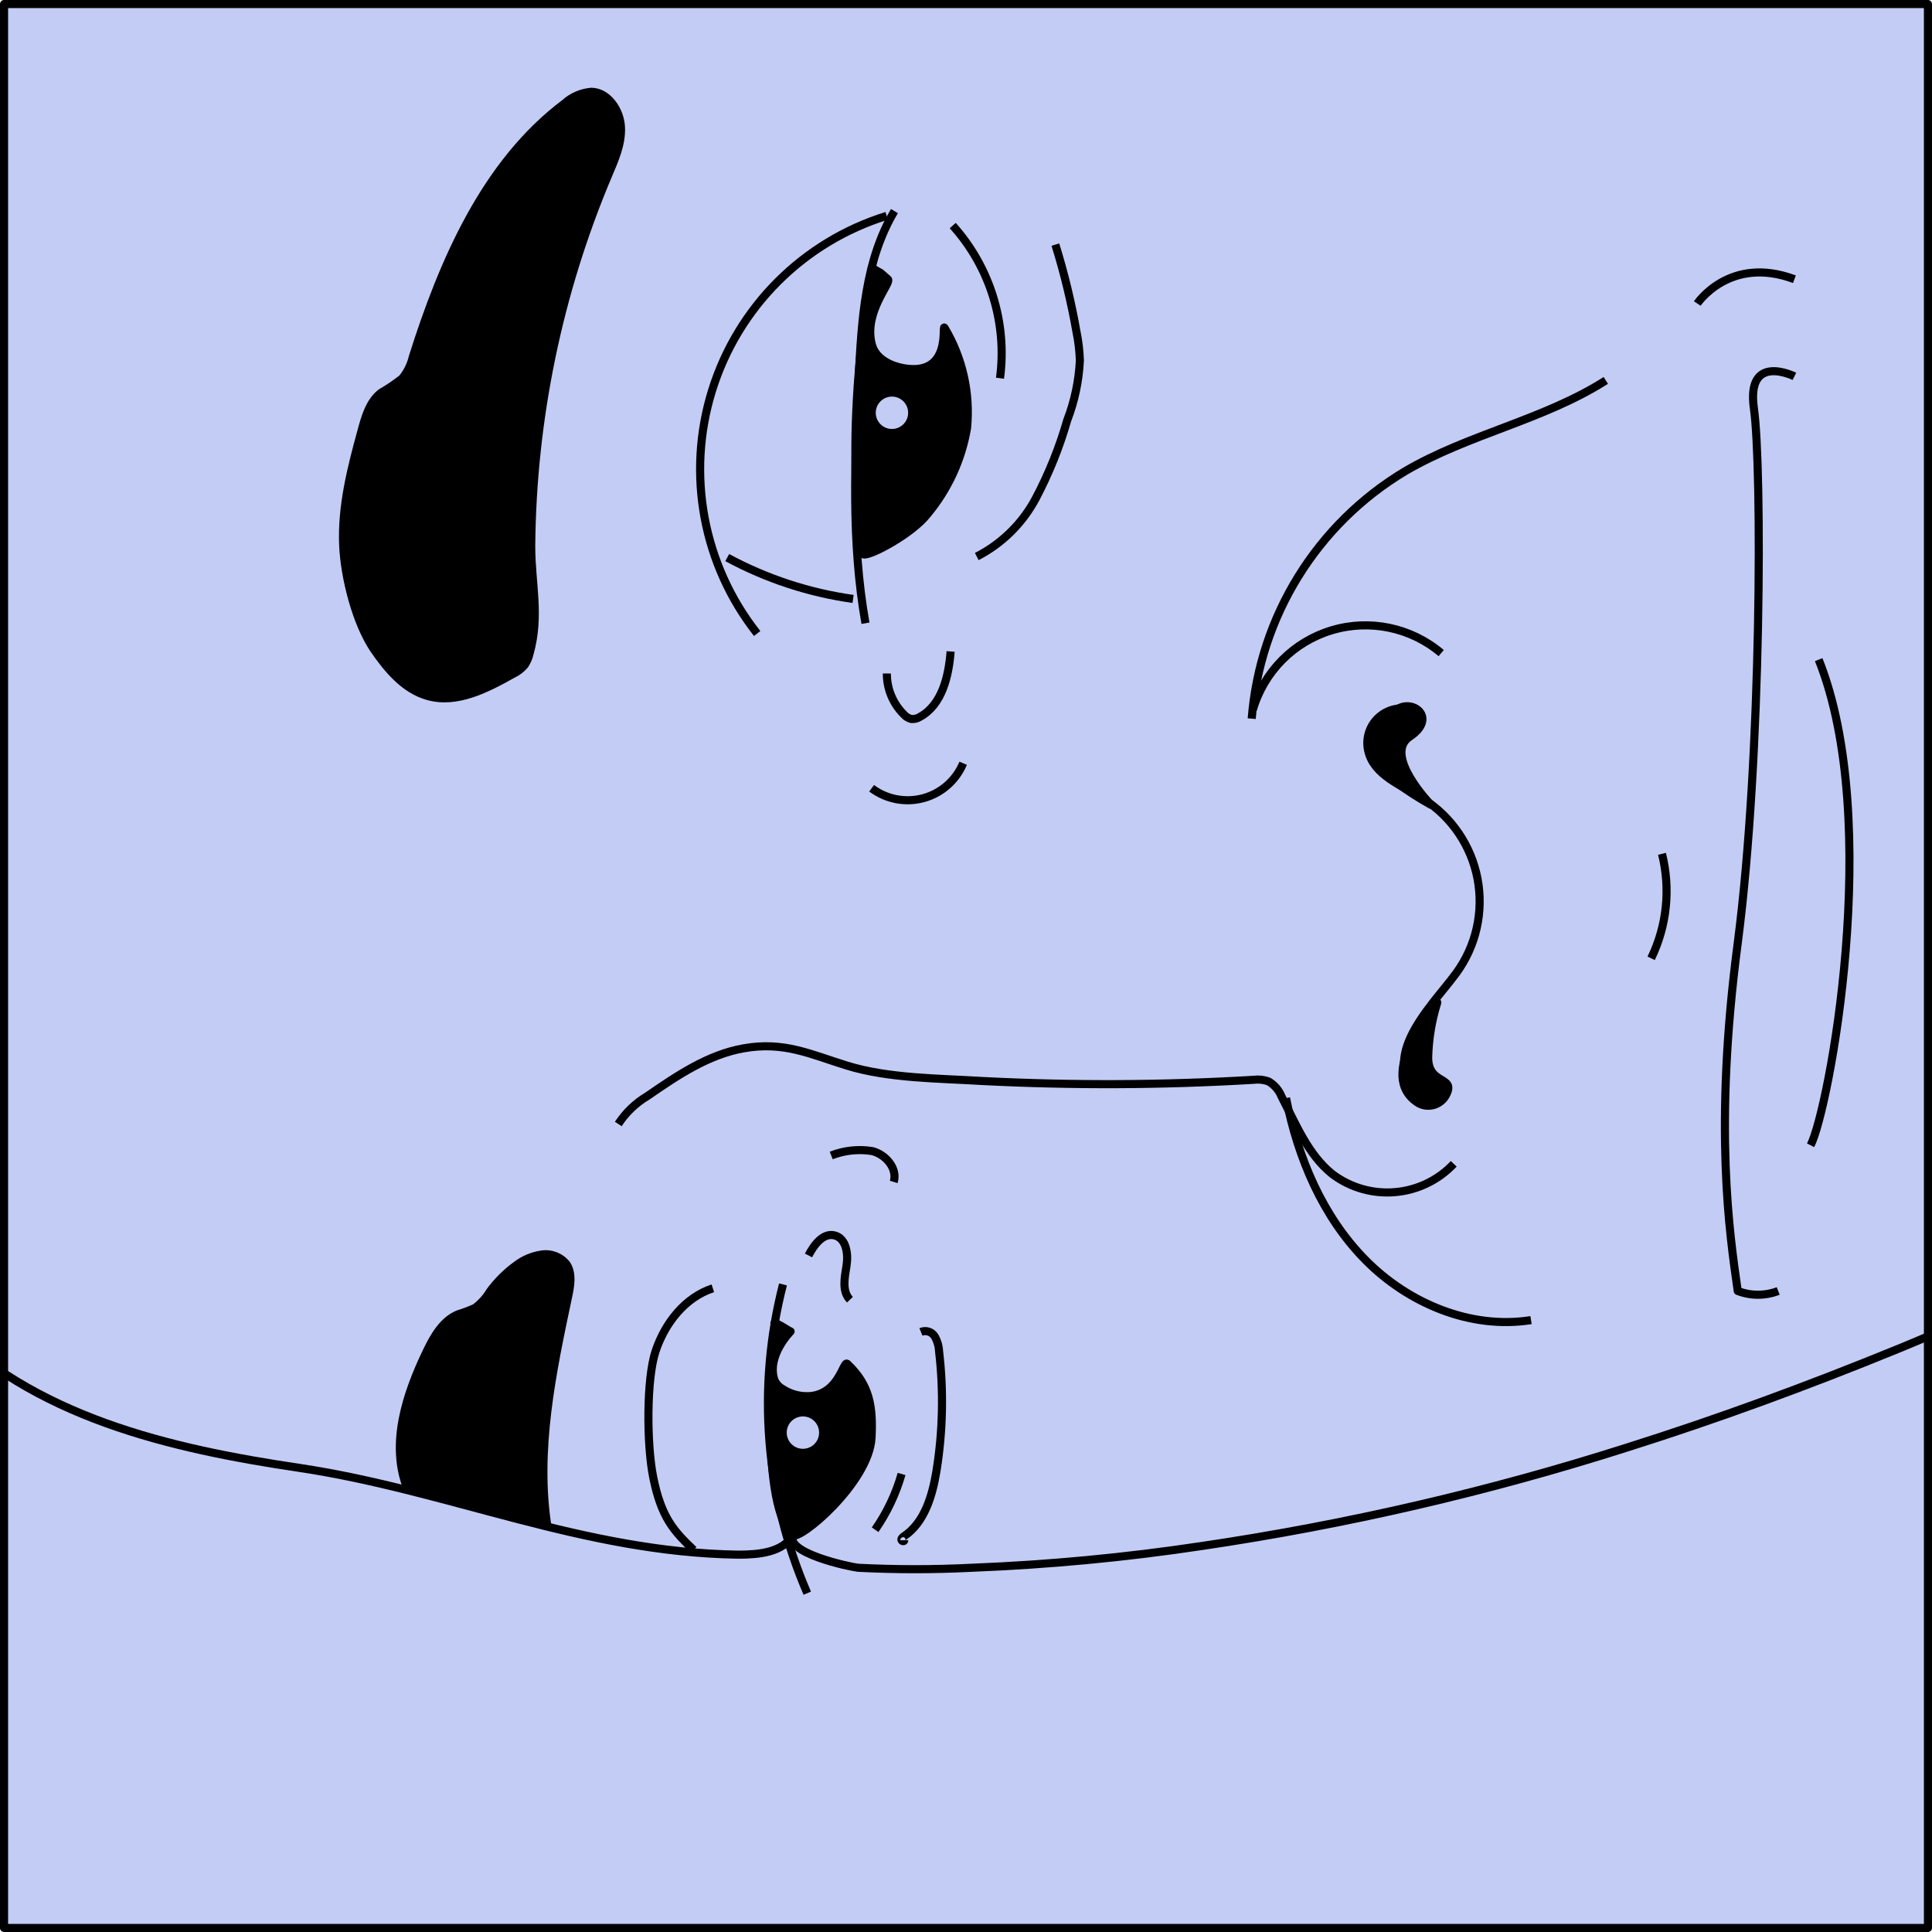
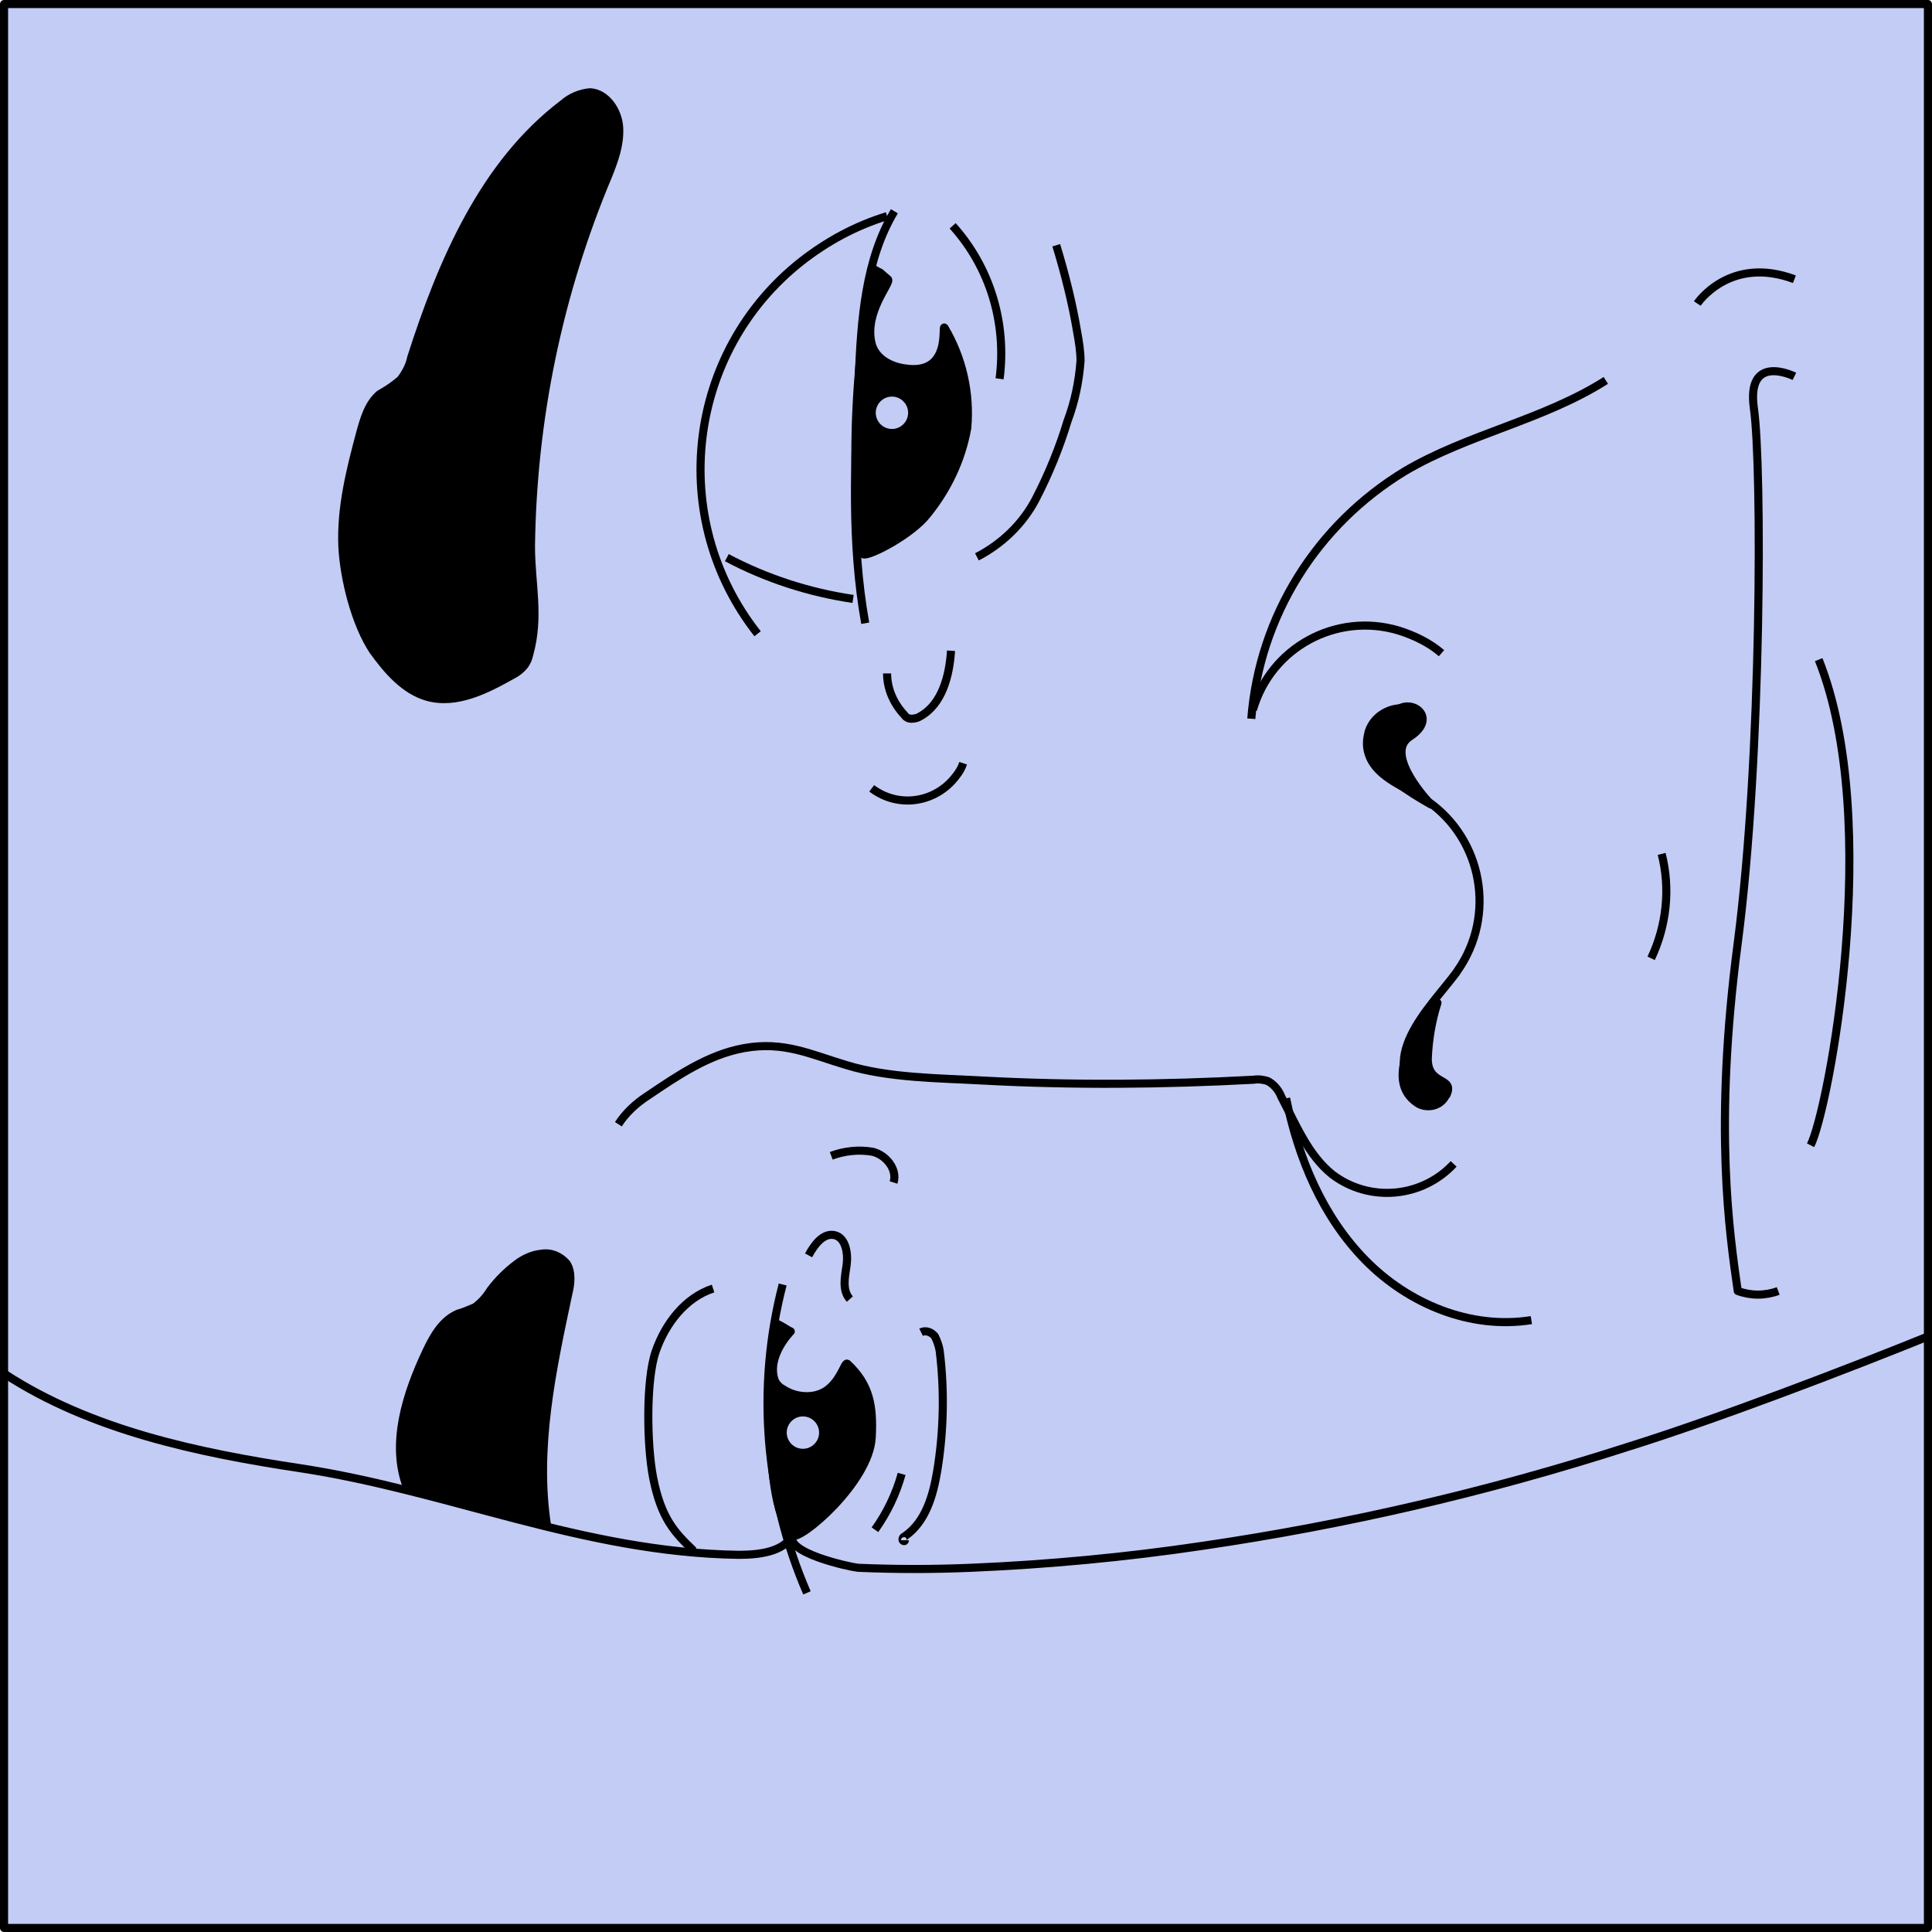
- <svg xmlns="http://www.w3.org/2000/svg" id="Layer_1" data-name="Layer 1" viewBox="0 0 238.7 238.7">
-   <defs>
-     <style>.cls-1,.cls-4{fill:none;}.cls-2,.cls-6{fill:#c3ccf4;}.cls-2,.cls-4,.cls-5{stroke:#000;stroke-linejoin:round;}.cls-3{clip-path:url(#clip-path);}</style>
-     <clipPath id="clip-path">
-       <rect class="cls-1" x="0.5" y="0.5" width="237.7" height="237.7" transform="translate(0 238.7) rotate(-90)" />
-     </clipPath>
-   </defs>
-   <rect class="cls-2" x="0.5" y="0.5" width="237.7" height="237.7" transform="translate(0 238.7) rotate(-90)" />
-   <g class="cls-3">
-     <path class="cls-4" d="M-29.15,11.49c-7.69,18.23-15.57,37.8-12.71,57.59,1.7,11.77,8.35,21.73,9.73,33.42,1.62,13.69,6.31,26.86,11.82,39.49,3.28,7.54,7.1,15,12.77,21C4,175.11,21.09,179,37.07,181.37c18.4,2.77,34.93,10.43,54.14,10.71,2.54,0,5.55-.27,6.82-2.48-1.28,2.24,7,4,8,4.1a140.09,140.09,0,0,0,14,0A259.16,259.16,0,0,0,148.55,191a333.66,333.66,0,0,0,52.51-12.17c11.16-3.52,22.21-7.58,33.29-12.11,4.66-1.91,9.39-3.86,13.26-7.06,5.36-4.44,8.62-10.91,11.07-17.42,3.49-9.27,3.72-18.16,5.66-27.54,1.87-9,10.69-13.67,13.79-22.19,5.82-16-4.51-35.57-11.12-49.79-5.85-12.61-12.31-25-20.84-35.7C229.6-13.71,206-26.78,181.38-33.54s-50.2-7.65-75.55-7.23c-39,.65-79.48,4.83-113,26.34C-16.54-8.41-26,.3-26.89,12" />
-     <path class="cls-4" d="M76.39,138.87A11,11,0,0,1,80,135.41c3.67-2.53,7.49-5.12,11.88-5.89,5-.89,8.28.75,12.74,2.13,5.16,1.6,11.41,1.58,16.78,1.91a304.19,304.19,0,0,0,33.49-.15,3.94,3.94,0,0,1,1.84.2,3.83,3.83,0,0,1,1.61,1.88c1.78,3.41,3.27,7.17,6.27,9.57a11.29,11.29,0,0,0,15-1.27" />
-     <path class="cls-4" d="M154.79,87.69a14.49,14.49,0,0,1,23.27-7" />
-     <path class="cls-4" d="M224.7,81.5c8,20,1.24,55.7-1,60" />
-     <path class="cls-4" d="M96.74,158.69a59,59,0,0,0,3,38.15" />
-     <path class="cls-5" d="M97.87,189.67c.83.83,9.54-6.52,9.81-12.06.19-3.82-.21-6.49-3-9.11-.35-.33-.7,1.71-2.2,3a4.17,4.17,0,0,1-2.8,1,5.45,5.45,0,0,1-3-.9,2.29,2.29,0,0,1-1-1.1c-1-3,2-6,2-6-.33-.12-1.67-1.1-2-1C95.7,163.5,93.51,185.31,97.87,189.67Z" />
-     <path class="cls-4" d="M99.89,155.11c.68-1.31,1.81-2.84,3.24-2.47s1.69,2.28,1.46,3.73-.6,3.15.42,4.21" />
-     <path class="cls-4" d="M113.78,164.56a1.39,1.39,0,0,1,1.69.53,4,4,0,0,1,.55,1.84,53.71,53.71,0,0,1-.32,14.82c-.5,3-1.44,6.32-4,8.05-.16.11-.34.24-.33.43s.35.26.35.07" />
-     <path class="cls-4" d="M102.7,142.76a9.66,9.66,0,0,1,5.08-.54c1.67.43,3.14,2.16,2.64,3.81" />
-     <path class="cls-4" d="M88.07,159.17c-3.45,1.13-5.92,4.31-7.07,7.76s-1.11,11.53-.3,15.57c1,5,2.55,6.67,5,9" />
-     <path class="cls-4" d="M205.34,105.49A19,19,0,0,1,204,118.4" />
-     <path class="cls-4" d="M174.54,87.73a4.28,4.28,0,0,0-5.48,5.1c.73,3,4.15,4.21,6.75,5.85a15,15,0,0,1,4.1,21.56c-3.11,4.25-10.59,11.13-3.46,16.09" />
-     <path class="cls-4" d="M158.89,135.67c1.46,7.39,4.52,14.64,9.81,20s13,8.61,20.46,7.43" />
-     <path class="cls-4" d="M106.93,77c-1.78-10-1.32-20.23-.83-30.37.34-7.07.78-14.47,4.41-20.55" />
-     <path class="cls-5" d="M106.7,68.5c.78.22,6-2.54,7.9-5a22.48,22.48,0,0,0,4.88-10.63A20.27,20.27,0,0,0,116.7,40.5c-.38-.6,1,6-5,5-1.48-.25-3.52-1.06-4-3-1-4,2.5-7.57,2-8-1.76-1.49,0-.17-2-1.43C107.75,33.07,103.91,53.28,106.7,68.5Z" />
-     <path class="cls-4" d="M109.57,83.21a7.1,7.1,0,0,0,2.12,5.08,1.79,1.79,0,0,0,.89.54,1.68,1.68,0,0,0,1.08-.26c2.73-1.49,3.55-5,3.79-8.08" />
-     <path class="cls-4" d="M120.68,68.76a17.08,17.08,0,0,0,7.3-7.2,50.57,50.57,0,0,0,3.88-9.65,23.74,23.74,0,0,0,1.56-7.37A20.74,20.74,0,0,0,133,41a86.36,86.36,0,0,0-2.61-10.78" />
-     <path class="cls-4" d="M117.71,27.87a23.57,23.57,0,0,1,5.84,18.86" />
-     <path class="cls-4" d="M107.69,97.39A7.43,7.43,0,0,0,119,94.3" />
-     <path class="cls-4" d="M105.4,74a46.21,46.21,0,0,1-15.55-5.11" />
-     <path class="cls-4" d="M93.55,78.27a32.77,32.77,0,0,1,16-51.6" />
-     <path class="cls-4" d="M108.12,189a23.21,23.21,0,0,0,3.27-6.89" />
-     <path class="cls-4" d="M154.65,88.79A39.24,39.24,0,0,1,173.6,58.22c7.84-4.6,17.13-6.33,24.8-11.22" />
-     <path class="cls-5" d="M75.09,21.75a120.38,120.38,0,0,0-9.46,45.71c0,4.64,1.12,8.58-.2,13.28a4.32,4.32,0,0,1-.6,1.41,4.4,4.4,0,0,1-1.51,1.15C60.08,85.11,56.43,87,52.87,86c-2.85-.79-4.94-3.25-6.65-5.74C44,77,42.57,71.33,42.4,67.34c-.2-4.77,1-9.5,2.25-14.05.47-1.75,1-3.63,2.41-4.75a22.68,22.68,0,0,0,2.62-1.77A6.5,6.5,0,0,0,51,44.11c3.75-11.88,9-24,18.78-31.35a5.56,5.56,0,0,1,3.31-1.42c2,.05,3.53,2.26,3.63,4.37S75.91,19.82,75.09,21.75Z" />
-     <path class="cls-5" d="M50.3,183.84c-2.13-5.44-.12-11.59,2.41-16.85.89-1.86,2-3.82,3.89-4.61a16.75,16.75,0,0,0,2.08-.78,7,7,0,0,0,1.87-2.06,14.9,14.9,0,0,1,3.23-3.21A6.78,6.78,0,0,1,66.92,155,3.28,3.28,0,0,1,70,156.21c.72,1.1.49,2.55.22,3.84-2,9.45-4.07,19.13-2.57,28.66" />
-     <path class="cls-5" d="M176.8,99.44s-6-6.17-2.62-8.43.5-4.62-1.45-3.44S163.56,92,176.8,99.44Z" />
-     <path class="cls-5" d="M177.58,123.86s-7.93,9.07-2.27,12.47a2.48,2.48,0,0,0,3.4-1.14c1.13-2.26-2.26-1.13-2.26-4.53A24.77,24.77,0,0,1,177.58,123.86Z" />
-     <rect class="cls-6" x="108.2" y="49" width="4" height="4" rx="2" />
-     <rect class="cls-6" x="97.2" y="175" width="4" height="4" rx="2" />
-     <path class="cls-4" d="M221.7,46.5s-6-3-5,4,1,43-2,66c-3,22.83-1,36,0,43a6.93,6.93,0,0,0,5,0" />
-     <path class="cls-4" d="M209.7,37.5s4-6,12-3" />
+ <svg xmlns="http://www.w3.org/2000/svg" version="1.1" id="Layer_1" x="0px" y="0px" viewBox="0 0 238.7 238.7" style="enable-background:new 0 0 238.7 238.7;" xml:space="preserve">
+   <style type="text/css">
+ 	.st0{fill:#C3CCF4;stroke:#000000;stroke-linejoin:round;}
+ 	.st1{fill:none;stroke:#000000;stroke-linejoin:round;}
+ 	.st2{stroke:#000000;stroke-linejoin:round;}
+ 	.st3{fill:#C3CCF4;}
+ </style>
+   <rect x="0.5" y="0.5" class="st0" width="237.7" height="237.7" />
+   <g>
+     <path class="st1" d="M0.5,169.7c10.7,7,24,9.8,36.6,11.7c18.4,2.8,34.9,10.4,54.1,10.7c2.5,0,5.6-0.3,6.8-2.5c-1.3,2.2,7,4,8,4.1   c4.7,0.2,9.3,0.2,14,0c9.5-0.4,19.1-1.3,28.5-2.7c17.8-2.6,35.4-6.7,52.5-12.2c11.2-3.5,26.9-9.5,38-14" />
+     <path class="st1" d="M76.4,138.9c0.9-1.4,2.2-2.6,3.6-3.5c3.7-2.5,7.5-5.1,11.9-5.9c5-0.9,8.3,0.8,12.7,2.1   c5.2,1.6,11.4,1.6,16.8,1.9c11.2,0.6,22.3,0.5,33.5-0.1c0.6-0.1,1.3,0,1.8,0.2c0.7,0.4,1.3,1.1,1.6,1.9c1.8,3.4,3.3,7.2,6.3,9.6   c4.6,3.5,11.1,2.9,15-1.3" />
+     <path class="st1" d="M154.8,87.7c2.2-7.7,10.3-12.1,18-9.8c1.9,0.6,3.8,1.5,5.3,2.8" />
+     <path class="st1" d="M224.7,81.5c8,20,1.2,55.7-1,60" />
+     <path class="st1" d="M96.7,158.7c-3.3,12.7-2.2,26.1,3,38.1" />
+     <path class="st2" d="M97.9,189.7c0.8,0.8,9.5-6.5,9.8-12.1c0.2-3.8-0.2-6.5-3-9.1c-0.3-0.3-0.7,1.7-2.2,3c-0.8,0.7-1.8,1-2.8,1   c-1.1,0-2.1-0.3-3-0.9c-0.4-0.2-0.8-0.6-1-1.1c-1-3,2-6,2-6c-0.3-0.1-1.7-1.1-2-1C95.7,163.5,93.5,185.3,97.9,189.7z" />
+     <path class="st1" d="M99.9,155.1c0.7-1.3,1.8-2.8,3.2-2.5s1.7,2.3,1.5,3.7s-0.6,3.1,0.4,4.2" />
+     <path class="st1" d="M113.8,164.6c0.6-0.3,1.3,0,1.7,0.5c0.3,0.6,0.5,1.2,0.6,1.8c0.6,4.9,0.5,9.9-0.3,14.8c-0.5,3-1.4,6.3-4,8.1   c-0.2,0.1-0.3,0.2-0.3,0.4s0.3,0.3,0.3,0.1" />
+     <path class="st1" d="M102.7,142.8c1.6-0.6,3.4-0.8,5.1-0.5c1.7,0.4,3.1,2.2,2.6,3.8" />
+     <path class="st1" d="M88.1,159.2c-3.4,1.1-5.9,4.3-7.1,7.8s-1.1,11.5-0.3,15.6c1,5,2.6,6.7,5,9" />
+     <path class="st1" d="M205.3,105.5c1.1,4.3,0.6,8.9-1.3,12.9" />
+     <path class="st1" d="M174.5,87.7c-2.2-0.7-4.7,0.5-5.4,2.7c-0.2,0.8-0.3,1.6-0.1,2.4c0.7,3,4.1,4.2,6.8,5.8   c7,4.4,9.1,13.7,4.7,20.7c-0.2,0.3-0.4,0.6-0.6,0.9c-3.1,4.2-10.6,11.1-3.5,16.1" />
+     <path class="st1" d="M158.9,135.7c1.5,7.4,4.5,14.6,9.8,20s13,8.6,20.5,7.4" />
+     <path class="st1" d="M106.9,77c-1.8-10-1.3-20.2-0.8-30.4c0.3-7.1,0.8-14.5,4.4-20.5" />
+     <path class="st2" d="M106.7,68.5c0.8,0.2,6-2.5,7.9-5c2.5-3.1,4.2-6.7,4.9-10.6c0.4-4.3-0.6-8.7-2.8-12.4c-0.4-0.6,1,6-5,5   c-1.5-0.2-3.5-1.1-4-3c-1-4,2.5-7.6,2-8c-1.8-1.5,0-0.2-2-1.4C107.8,33.1,103.9,53.3,106.7,68.5z" />
+     <path class="st1" d="M109.6,83.2c0,1.9,0.8,3.7,2.1,5.1c0.2,0.3,0.5,0.5,0.9,0.5c0.4,0,0.8-0.1,1.1-0.3c2.7-1.5,3.6-5,3.8-8.1" />
+     <path class="st1" d="M120.7,68.8c3.1-1.6,5.7-4.1,7.3-7.2c1.6-3.1,2.9-6.3,3.9-9.6c0.9-2.4,1.4-4.8,1.6-7.4c0-1.2-0.2-2.4-0.4-3.5   c-0.6-3.6-1.5-7.2-2.6-10.8" />
+     <path class="st1" d="M117.7,27.9c4.6,5.1,6.7,12,5.8,18.9" />
+     <path class="st1" d="M107.7,97.4c3.3,2.5,7.9,1.8,10.4-1.5c0.4-0.5,0.7-1,0.9-1.6" />
+     <path class="st1" d="M105.4,74c-5.4-0.8-10.7-2.5-15.6-5.1" />
+     <path class="st1" d="M93.6,78.3c-11.2-14.2-8.8-34.8,5.4-46c3.2-2.5,6.7-4.4,10.6-5.6" />
+     <path class="st1" d="M108.1,189c1.5-2.1,2.6-4.4,3.3-6.9" />
+     <path class="st1" d="M154.6,88.8c1-12.7,8.1-24,19-30.6c7.8-4.6,17.1-6.3,24.8-11.2" />
+     <path class="st2" d="M75.1,21.8c-6.1,14.5-9.3,30-9.5,45.7c0,4.6,1.1,8.6-0.2,13.3c-0.1,0.5-0.3,1-0.6,1.4   c-0.4,0.5-0.9,0.9-1.5,1.2c-3.2,1.8-6.9,3.7-10.5,2.7c-2.8-0.8-4.9-3.2-6.7-5.7c-2.2-3.3-3.6-8.9-3.8-12.9c-0.2-4.8,1-9.5,2.2-14   c0.5-1.8,1-3.6,2.4-4.8c0.9-0.5,1.8-1.1,2.6-1.8c0.6-0.8,1.1-1.7,1.3-2.7c3.8-11.9,9-24,18.8-31.4c0.9-0.8,2.1-1.3,3.3-1.4   c2,0.1,3.5,2.3,3.6,4.4S75.9,19.8,75.1,21.8z" />
+     <path class="st2" d="M50.3,183.8c-2.1-5.4-0.1-11.6,2.4-16.9c0.9-1.9,2-3.8,3.9-4.6c0.7-0.2,1.4-0.5,2.1-0.8   c0.8-0.6,1.4-1.3,1.9-2.1c0.9-1.2,2-2.3,3.2-3.2c0.9-0.7,2-1.2,3.1-1.3c1.2-0.2,2.3,0.3,3.1,1.2c0.7,1.1,0.5,2.6,0.2,3.8   c-2,9.4-4.1,19.1-2.6,28.7" />
+     <path class="st2" d="M176.8,99.4c0,0-6-6.2-2.6-8.4s0.5-4.6-1.4-3.4S163.6,92,176.8,99.4z" />
+     <path class="st2" d="M177.6,123.9c0,0-7.9,9.1-2.3,12.5c1.2,0.6,2.7,0.2,3.3-1c0,0,0-0.1,0.1-0.1c1.1-2.3-2.3-1.1-2.3-4.5   C176.5,128.4,176.9,126.1,177.6,123.9z" />
+     <path class="st3" d="M110.2,49L110.2,49c1.1,0,2,0.9,2,2l0,0c0,1.1-0.9,2-2,2l0,0c-1.1,0-2-0.9-2-2l0,0   C108.2,49.9,109.1,49,110.2,49z" />
+     <path class="st3" d="M99.2,175L99.2,175c1.1,0,2,0.9,2,2l0,0c0,1.1-0.9,2-2,2l0,0c-1.1,0-2-0.9-2-2l0,0   C97.2,175.9,98.1,175,99.2,175z" />
+     <path class="st1" d="M221.7,46.5c0,0-6-3-5,4s1,43-2,66c-3,22.8-1,36,0,43c1.6,0.6,3.4,0.6,5,0" />
+     <path class="st1" d="M209.7,37.5c0,0,4-6,12-3" />
  </g>
</svg>
